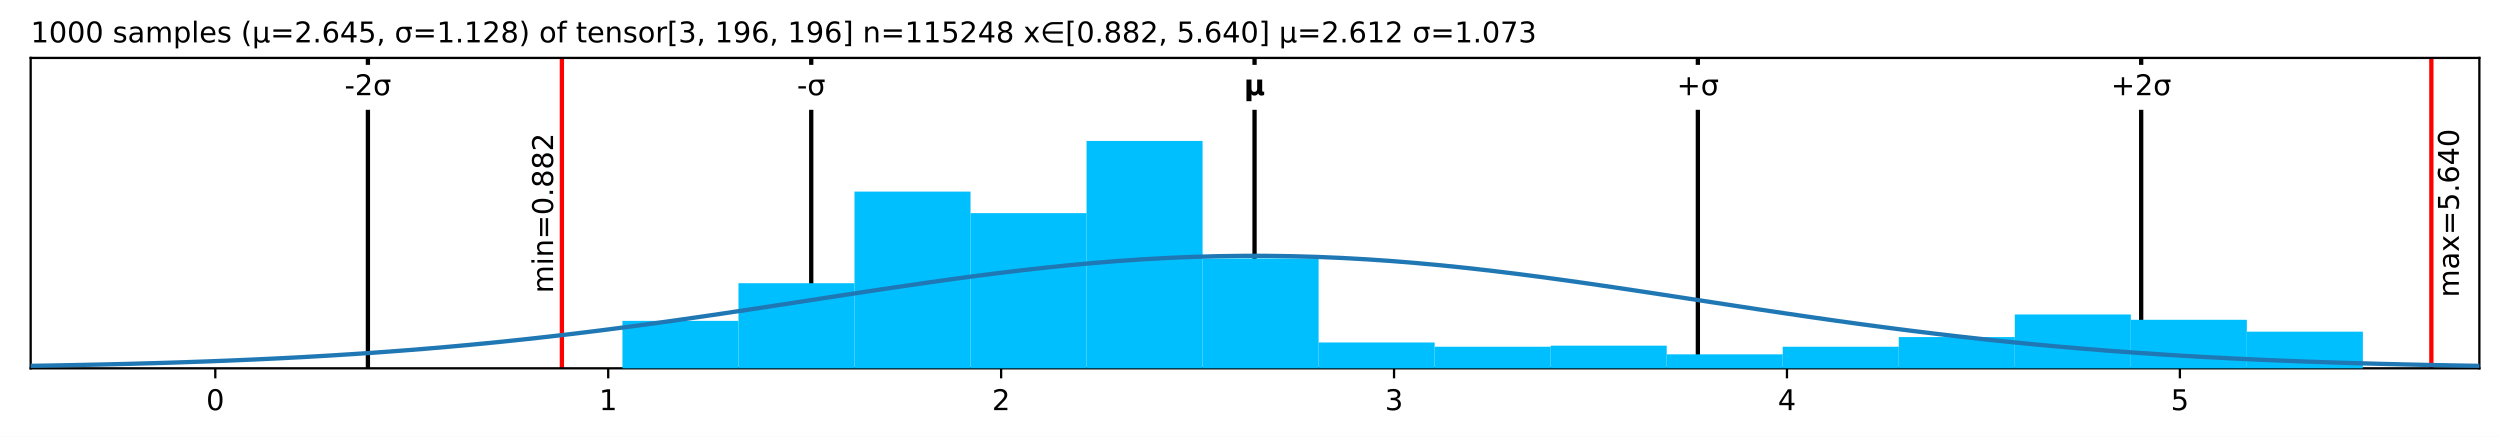
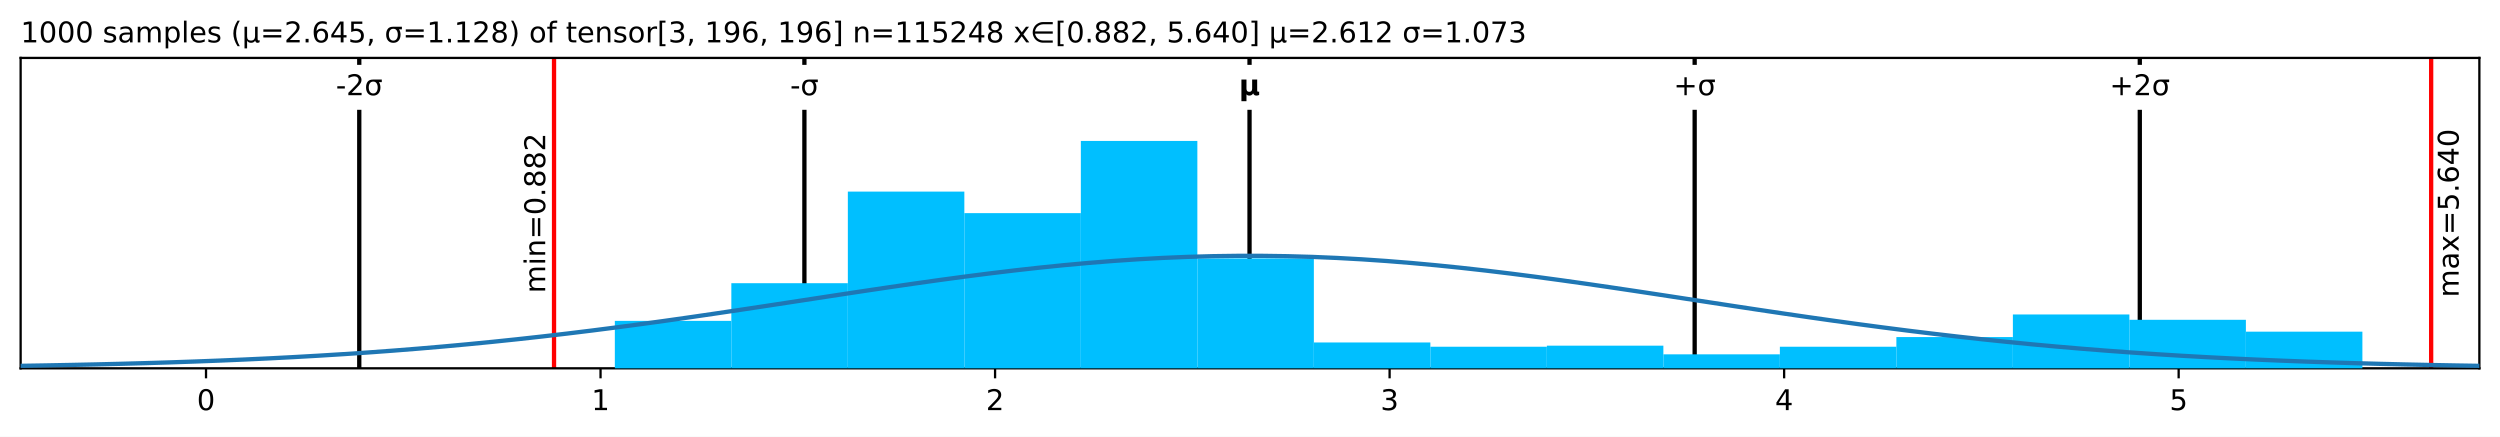
<svg xmlns="http://www.w3.org/2000/svg" xmlns:xlink="http://www.w3.org/1999/xlink" width="872.4pt" height="152.406pt" viewBox="0 0 872.4 152.406" version="1.1">
  <defs>
    <style type="text/css">*{stroke-linejoin: round; stroke-linecap: butt}</style>
  </defs>
  <g id="figure_1">
    <g id="patch_1">
      <path d="M 0 152.406  L 872.4 152.406  L 872.4 0  L 0 0  z " style="fill: #ffffff" />
    </g>
    <g id="axes_1">
      <g id="patch_2">
-         <path d="M 10.7 128.528  L 865.2 128.528  L 865.2 20.214  L 10.7 20.214  z " style="fill: #ffffff" />
+         <path d="M 7.2 128.528  L 865.2 128.528  L 865.2 20.214  L 7.2 20.214  z " style="fill: #ffffff" />
      </g>
      <g id="matplotlib.axis_1">
        <g id="xtick_1">
          <g id="line2d_1">
            <defs>
              <path id="m8f1de1206a" d="M 0 0  L 0 3.5  " style="stroke: #000000; stroke-width: 0.8" />
            </defs>
            <g>
-               <use xlink:href="#m8f1de1206a" x="75.128" y="128.528" style="stroke: #000000; stroke-width: 0.8" />
+               <use xlink:href="#m8f1de1206a" x="71.892" y="128.528" style="stroke: #000000; stroke-width: 0.8" />
            </g>
          </g>
          <g id="text_1">
-             <g transform="translate(71.94658 143.1266) scale(0.1 -0.1)">
+             <g transform="translate(68.71048 143.1266) scale(0.1 -0.1)">
              <defs>
                <path id="DejaVuSans-30" d="M 2034 4250  Q 1547 4250 1301 3770  Q 1056 3291 1056 2328  Q 1056 1369 1301 889  Q 1547 409 2034 409  Q 2525 409 2770 889  Q 3016 1369 3016 2328  Q 3016 3291 2770 3770  Q 2525 4250 2034 4250  z M 2034 4750  Q 2819 4750 3233 4129  Q 3647 3509 3647 2328  Q 3647 1150 3233 529  Q 2819 -91 2034 -91  Q 1250 -91 836 529  Q 422 1150 422 2328  Q 422 3509 836 4129  Q 1250 4750 2034 4750  z " transform="scale(0.015625)" />
              </defs>
              <use xlink:href="#DejaVuSans-30" />
            </g>
          </g>
        </g>
        <g id="xtick_2">
          <g id="line2d_2">
            <g>
-               <use xlink:href="#m8f1de1206a" x="212.241" y="128.528" style="stroke: #000000; stroke-width: 0.8" />
+               <use xlink:href="#m8f1de1206a" x="209.566" y="128.528" style="stroke: #000000; stroke-width: 0.8" />
            </g>
          </g>
          <g id="text_2">
-             <g transform="translate(209.0595 143.1266) scale(0.1 -0.1)">
+             <g transform="translate(206.385 143.1266) scale(0.1 -0.1)">
              <defs>
                <path id="DejaVuSans-31" d="M 794 531  L 1825 531  L 1825 4091  L 703 3866  L 703 4441  L 1819 4666  L 2450 4666  L 2450 531  L 3481 531  L 3481 0  L 794 0  L 794 531  z " transform="scale(0.015625)" />
              </defs>
              <use xlink:href="#DejaVuSans-31" />
            </g>
          </g>
        </g>
        <g id="xtick_3">
          <g id="line2d_3">
            <g>
-               <use xlink:href="#m8f1de1206a" x="349.354" y="128.528" style="stroke: #000000; stroke-width: 0.8" />
+               <use xlink:href="#m8f1de1206a" x="347.241" y="128.528" style="stroke: #000000; stroke-width: 0.8" />
            </g>
          </g>
          <g id="text_3">
-             <g transform="translate(346.1724 143.1266) scale(0.1 -0.1)">
+             <g transform="translate(344.0595 143.1266) scale(0.1 -0.1)">
              <defs>
                <path id="DejaVuSans-32" d="M 1228 531  L 3431 531  L 3431 0  L 469 0  L 469 531  Q 828 903 1448 1529  Q 2069 2156 2228 2338  Q 2531 2678 2651 2914  Q 2772 3150 2772 3378  Q 2772 3750 2511 3984  Q 2250 4219 1831 4219  Q 1534 4219 1204 4116  Q 875 4013 500 3803  L 500 4441  Q 881 4594 1212 4672  Q 1544 4750 1819 4750  Q 2544 4750 2975 4387  Q 3406 4025 3406 3419  Q 3406 3131 3298 2873  Q 3191 2616 2906 2266  Q 2828 2175 2409 1742  Q 1991 1309 1228 531  z " transform="scale(0.015625)" />
              </defs>
              <use xlink:href="#DejaVuSans-32" />
            </g>
          </g>
        </g>
        <g id="xtick_4">
          <g id="line2d_4">
            <g>
-               <use xlink:href="#m8f1de1206a" x="486.467" y="128.528" style="stroke: #000000; stroke-width: 0.8" />
+               <use xlink:href="#m8f1de1206a" x="484.915" y="128.528" style="stroke: #000000; stroke-width: 0.8" />
            </g>
          </g>
          <g id="text_4">
-             <g transform="translate(483.2853 143.1266) scale(0.1 -0.1)">
+             <g transform="translate(481.734 143.1266) scale(0.1 -0.1)">
              <defs>
                <path id="DejaVuSans-33" d="M 2597 2516  Q 3050 2419 3304 2112  Q 3559 1806 3559 1356  Q 3559 666 3084 287  Q 2609 -91 1734 -91  Q 1441 -91 1130 -33  Q 819 25 488 141  L 488 750  Q 750 597 1062 519  Q 1375 441 1716 441  Q 2309 441 2620 675  Q 2931 909 2931 1356  Q 2931 1769 2642 2001  Q 2353 2234 1838 2234  L 1294 2234  L 1294 2753  L 1863 2753  Q 2328 2753 2575 2939  Q 2822 3125 2822 3475  Q 2822 3834 2567 4026  Q 2313 4219 1838 4219  Q 1578 4219 1281 4162  Q 984 4106 628 3988  L 628 4550  Q 988 4650 1302 4700  Q 1616 4750 1894 4750  Q 2613 4750 3031 4423  Q 3450 4097 3450 3541  Q 3450 3153 3228 2886  Q 3006 2619 2597 2516  z " transform="scale(0.015625)" />
              </defs>
              <use xlink:href="#DejaVuSans-33" />
            </g>
          </g>
        </g>
        <g id="xtick_5">
          <g id="line2d_5">
            <g>
-               <use xlink:href="#m8f1de1206a" x="623.579" y="128.528" style="stroke: #000000; stroke-width: 0.8" />
+               <use xlink:href="#m8f1de1206a" x="622.59" y="128.528" style="stroke: #000000; stroke-width: 0.8" />
            </g>
          </g>
          <g id="text_5">
-             <g transform="translate(620.3982 143.1266) scale(0.1 -0.1)">
+             <g transform="translate(619.4085 143.1266) scale(0.1 -0.1)">
              <defs>
                <path id="DejaVuSans-34" d="M 2419 4116  L 825 1625  L 2419 1625  L 2419 4116  z M 2253 4666  L 3047 4666  L 3047 1625  L 3713 1625  L 3713 1100  L 3047 1100  L 3047 0  L 2419 0  L 2419 1100  L 313 1100  L 313 1709  L 2253 4666  z " transform="scale(0.015625)" />
              </defs>
              <use xlink:href="#DejaVuSans-34" />
            </g>
          </g>
        </g>
        <g id="xtick_6">
          <g id="line2d_6">
            <g>
-               <use xlink:href="#m8f1de1206a" x="760.692" y="128.528" style="stroke: #000000; stroke-width: 0.8" />
+               <use xlink:href="#m8f1de1206a" x="760.264" y="128.528" style="stroke: #000000; stroke-width: 0.8" />
            </g>
          </g>
          <g id="text_6">
-             <g transform="translate(757.5111 143.1266) scale(0.1 -0.1)">
+             <g transform="translate(757.083 143.1266) scale(0.1 -0.1)">
              <defs>
                <path id="DejaVuSans-35" d="M 691 4666  L 3169 4666  L 3169 4134  L 1269 4134  L 1269 2991  Q 1406 3038 1543 3061  Q 1681 3084 1819 3084  Q 2600 3084 3056 2656  Q 3513 2228 3513 1497  Q 3513 744 3044 326  Q 2575 -91 1722 -91  Q 1428 -91 1123 -41  Q 819 9 494 109  L 494 744  Q 775 591 1075 516  Q 1375 441 1709 441  Q 2250 441 2565 725  Q 2881 1009 2881 1497  Q 2881 1984 2565 2268  Q 2250 2553 1709 2553  Q 1456 2553 1204 2497  Q 953 2441 691 2322  L 691 4666  z " transform="scale(0.015625)" />
              </defs>
              <use xlink:href="#DejaVuSans-35" />
            </g>
          </g>
        </g>
      </g>
      <g id="matplotlib.axis_2" />
      <g id="line2d_7">
-         <path d="M 128.385 128.528  L 128.385 20.214  " clip-path="url(#pc12b36b30b)" style="fill: none; stroke: #000000; stroke-width: 1.5; stroke-linecap: square" />
+         <path d="M 125.367 128.528  L 125.367 20.214  " clip-path="url(#p32d57c6da8)" style="fill: none; stroke: #000000; stroke-width: 1.5; stroke-linecap: square" />
      </g>
      <g id="line2d_8">
-         <path d="M 283.085 128.528  L 283.085 20.214  " clip-path="url(#pc12b36b30b)" style="fill: none; stroke: #000000; stroke-width: 1.5; stroke-linecap: square" />
+         <path d="M 280.701 128.528  L 280.701 20.214  " clip-path="url(#p32d57c6da8)" style="fill: none; stroke: #000000; stroke-width: 1.5; stroke-linecap: square" />
      </g>
      <g id="line2d_9">
-         <path d="M 437.785 128.528  L 437.785 20.214  " clip-path="url(#pc12b36b30b)" style="fill: none; stroke: #000000; stroke-width: 1.5; stroke-linecap: square" />
+         <path d="M 436.035 128.528  L 436.035 20.214  " clip-path="url(#p32d57c6da8)" style="fill: none; stroke: #000000; stroke-width: 1.5; stroke-linecap: square" />
      </g>
      <g id="line2d_10">
-         <path d="M 592.486 128.528  L 592.486 20.214  " clip-path="url(#pc12b36b30b)" style="fill: none; stroke: #000000; stroke-width: 1.5; stroke-linecap: square" />
+         <path d="M 591.369 128.528  L 591.369 20.214  " clip-path="url(#p32d57c6da8)" style="fill: none; stroke: #000000; stroke-width: 1.5; stroke-linecap: square" />
      </g>
      <g id="line2d_11">
-         <path d="M 747.186 128.528  L 747.186 20.214  " clip-path="url(#pc12b36b30b)" style="fill: none; stroke: #000000; stroke-width: 1.5; stroke-linecap: square" />
+         <path d="M 746.703 128.528  L 746.703 20.214  " clip-path="url(#p32d57c6da8)" style="fill: none; stroke: #000000; stroke-width: 1.5; stroke-linecap: square" />
      </g>
      <g id="line2d_12">
-         <path d="M 196.075 128.528  L 196.075 20.214  " clip-path="url(#pc12b36b30b)" style="fill: none; stroke: #ff0000; stroke-width: 1.5; stroke-linecap: square" />
+         <path d="M 193.334 128.528  L 193.334 20.214  " clip-path="url(#p32d57c6da8)" style="fill: none; stroke: #ff0000; stroke-width: 1.5; stroke-linecap: square" />
      </g>
      <g id="line2d_13">
-         <path d="M 848.445 128.528  L 848.445 20.214  " clip-path="url(#pc12b36b30b)" style="fill: none; stroke: #ff0000; stroke-width: 1.5; stroke-linecap: square" />
+         <path d="M 848.376 128.528  L 848.376 20.214  " clip-path="url(#p32d57c6da8)" style="fill: none; stroke: #ff0000; stroke-width: 1.5; stroke-linecap: square" />
      </g>
      <g id="patch_3">
-         <path d="M 10.7 128.528  L 10.7 20.214  " style="fill: none; stroke: #000000; stroke-width: 0.8; stroke-linejoin: miter; stroke-linecap: square" />
+         <path d="M 7.2 128.528  L 7.2 20.214  " style="fill: none; stroke: #000000; stroke-width: 0.8; stroke-linejoin: miter; stroke-linecap: square" />
      </g>
      <g id="patch_4">
        <path d="M 865.2 128.528  L 865.2 20.214  " style="fill: none; stroke: #000000; stroke-width: 0.8; stroke-linejoin: miter; stroke-linecap: square" />
      </g>
      <g id="patch_5">
-         <path d="M 10.7 128.528  L 865.2 128.528  " style="fill: none; stroke: #000000; stroke-width: 0.8; stroke-linejoin: miter; stroke-linecap: square" />
+         <path d="M 7.2 128.528  L 865.2 128.528  " style="fill: none; stroke: #000000; stroke-width: 0.8; stroke-linejoin: miter; stroke-linecap: square" />
      </g>
      <g id="patch_6">
-         <path d="M 10.7 20.214  L 865.2 20.214  " style="fill: none; stroke: #000000; stroke-width: 0.8; stroke-linejoin: miter; stroke-linecap: square" />
+         <path d="M 7.2 20.214  L 865.2 20.214  " style="fill: none; stroke: #000000; stroke-width: 0.8; stroke-linejoin: miter; stroke-linecap: square" />
      </g>
      <g id="text_7">
        <g id="patch_7">
-           <path d="M 195.075 102.303  L 195.075 46.439  Q 195.075 46.439 195.075 46.439  L 185.396 46.439  Q 185.396 46.439 185.396 46.439  L 185.396 102.303  Q 185.396 102.303 185.396 102.303  L 195.075 102.303  Q 195.075 102.303 195.075 102.303  z " style="fill: #ffffff" />
-         </g>
-         <g transform="translate(192.9949 102.3032) rotate(-90) scale(0.1 -0.1)">
+           <path d="M 192.334 102.303  L 192.334 46.439  Q 192.334 46.439 192.334 46.439  L 182.656 46.439  Q 182.656 46.439 182.656 46.439  L 182.656 102.303  Q 182.656 102.303 182.656 102.303  L 192.334 102.303  Q 192.334 102.303 192.334 102.303  z " style="fill: #ffffff" />
+         </g>
+         <g transform="translate(190.2542 102.3032) rotate(-90) scale(0.1 -0.1)">
          <defs>
            <path id="DejaVuSans-6d" d="M 3328 2828  Q 3544 3216 3844 3400  Q 4144 3584 4550 3584  Q 5097 3584 5394 3201  Q 5691 2819 5691 2113  L 5691 0  L 5113 0  L 5113 2094  Q 5113 2597 4934 2840  Q 4756 3084 4391 3084  Q 3944 3084 3684 2787  Q 3425 2491 3425 1978  L 3425 0  L 2847 0  L 2847 2094  Q 2847 2600 2669 2842  Q 2491 3084 2119 3084  Q 1678 3084 1418 2786  Q 1159 2488 1159 1978  L 1159 0  L 581 0  L 581 3500  L 1159 3500  L 1159 2956  Q 1356 3278 1631 3431  Q 1906 3584 2284 3584  Q 2666 3584 2933 3390  Q 3200 3197 3328 2828  z " transform="scale(0.015625)" />
            <path id="DejaVuSans-69" d="M 603 3500  L 1178 3500  L 1178 0  L 603 0  L 603 3500  z M 603 4863  L 1178 4863  L 1178 4134  L 603 4134  L 603 4863  z " transform="scale(0.015625)" />
            <path id="DejaVuSans-6e" d="M 3513 2113  L 3513 0  L 2938 0  L 2938 2094  Q 2938 2591 2744 2837  Q 2550 3084 2163 3084  Q 1697 3084 1428 2787  Q 1159 2491 1159 1978  L 1159 0  L 581 0  L 581 3500  L 1159 3500  L 1159 2956  Q 1366 3272 1645 3428  Q 1925 3584 2291 3584  Q 2894 3584 3203 3211  Q 3513 2838 3513 2113  z " transform="scale(0.015625)" />
            <path id="DejaVuSans-3d" d="M 678 2906  L 4684 2906  L 4684 2381  L 678 2381  L 678 2906  z M 678 1631  L 4684 1631  L 4684 1100  L 678 1100  L 678 1631  z " transform="scale(0.015625)" />
            <path id="DejaVuSans-2e" d="M 684 794  L 1344 794  L 1344 0  L 684 0  L 684 794  z " transform="scale(0.015625)" />
            <path id="DejaVuSans-38" d="M 2034 2216  Q 1584 2216 1326 1975  Q 1069 1734 1069 1313  Q 1069 891 1326 650  Q 1584 409 2034 409  Q 2484 409 2743 651  Q 3003 894 3003 1313  Q 3003 1734 2745 1975  Q 2488 2216 2034 2216  z M 1403 2484  Q 997 2584 770 2862  Q 544 3141 544 3541  Q 544 4100 942 4425  Q 1341 4750 2034 4750  Q 2731 4750 3128 4425  Q 3525 4100 3525 3541  Q 3525 3141 3298 2862  Q 3072 2584 2669 2484  Q 3125 2378 3379 2068  Q 3634 1759 3634 1313  Q 3634 634 3220 271  Q 2806 -91 2034 -91  Q 1263 -91 848 271  Q 434 634 434 1313  Q 434 1759 690 2068  Q 947 2378 1403 2484  z M 1172 3481  Q 1172 3119 1398 2916  Q 1625 2713 2034 2713  Q 2441 2713 2670 2916  Q 2900 3119 2900 3481  Q 2900 3844 2670 4047  Q 2441 4250 2034 4250  Q 1625 4250 1398 4047  Q 1172 3844 1172 3481  z " transform="scale(0.015625)" />
          </defs>
          <use xlink:href="#DejaVuSans-6d" />
          <use xlink:href="#DejaVuSans-69" x="97.412" />
          <use xlink:href="#DejaVuSans-6e" x="125.195" />
          <use xlink:href="#DejaVuSans-3d" x="188.574" />
          <use xlink:href="#DejaVuSans-30" x="272.363" />
          <use xlink:href="#DejaVuSans-2e" x="335.986" />
          <use xlink:href="#DejaVuSans-38" x="367.773" />
          <use xlink:href="#DejaVuSans-38" x="431.396" />
          <use xlink:href="#DejaVuSans-32" x="495.02" />
        </g>
      </g>
      <g id="text_8">
        <g id="patch_8">
-           <path d="M 860.123 103.769  L 860.123 44.973  Q 860.123 44.973 860.123 44.973  L 850.445 44.973  Q 850.445 44.973 850.445 44.973  L 850.445 103.769  Q 850.445 103.769 850.445 103.769  L 860.123 103.769  Q 860.123 103.769 860.123 103.769  z " style="fill: #ffffff" />
-         </g>
-         <g transform="translate(858.0431 103.7688) rotate(-90) scale(0.1 -0.1)">
+           <path d="M 860.054 103.769  L 860.054 44.973  Q 860.054 44.973 860.054 44.973  L 850.376 44.973  Q 850.376 44.973 850.376 44.973  L 850.376 103.769  Q 850.376 103.769 850.376 103.769  L 860.054 103.769  Q 860.054 103.769 860.054 103.769  z " style="fill: #ffffff" />
+         </g>
+         <g transform="translate(857.9744 103.7688) rotate(-90) scale(0.1 -0.1)">
          <defs>
            <path id="DejaVuSans-61" d="M 2194 1759  Q 1497 1759 1228 1600  Q 959 1441 959 1056  Q 959 750 1161 570  Q 1363 391 1709 391  Q 2188 391 2477 730  Q 2766 1069 2766 1631  L 2766 1759  L 2194 1759  z M 3341 1997  L 3341 0  L 2766 0  L 2766 531  Q 2569 213 2275 61  Q 1981 -91 1556 -91  Q 1019 -91 701 211  Q 384 513 384 1019  Q 384 1609 779 1909  Q 1175 2209 1959 2209  L 2766 2209  L 2766 2266  Q 2766 2663 2505 2880  Q 2244 3097 1772 3097  Q 1472 3097 1187 3025  Q 903 2953 641 2809  L 641 3341  Q 956 3463 1253 3523  Q 1550 3584 1831 3584  Q 2591 3584 2966 3190  Q 3341 2797 3341 1997  z " transform="scale(0.015625)" />
            <path id="DejaVuSans-78" d="M 3513 3500  L 2247 1797  L 3578 0  L 2900 0  L 1881 1375  L 863 0  L 184 0  L 1544 1831  L 300 3500  L 978 3500  L 1906 2253  L 2834 3500  L 3513 3500  z " transform="scale(0.015625)" />
            <path id="DejaVuSans-36" d="M 2113 2584  Q 1688 2584 1439 2293  Q 1191 2003 1191 1497  Q 1191 994 1439 701  Q 1688 409 2113 409  Q 2538 409 2786 701  Q 3034 994 3034 1497  Q 3034 2003 2786 2293  Q 2538 2584 2113 2584  z M 3366 4563  L 3366 3988  Q 3128 4100 2886 4159  Q 2644 4219 2406 4219  Q 1781 4219 1451 3797  Q 1122 3375 1075 2522  Q 1259 2794 1537 2939  Q 1816 3084 2150 3084  Q 2853 3084 3261 2657  Q 3669 2231 3669 1497  Q 3669 778 3244 343  Q 2819 -91 2113 -91  Q 1303 -91 875 529  Q 447 1150 447 2328  Q 447 3434 972 4092  Q 1497 4750 2381 4750  Q 2619 4750 2861 4703  Q 3103 4656 3366 4563  z " transform="scale(0.015625)" />
          </defs>
          <use xlink:href="#DejaVuSans-6d" />
          <use xlink:href="#DejaVuSans-61" x="97.412" />
          <use xlink:href="#DejaVuSans-78" x="158.691" />
          <use xlink:href="#DejaVuSans-3d" x="217.871" />
          <use xlink:href="#DejaVuSans-35" x="301.66" />
          <use xlink:href="#DejaVuSans-2e" x="365.283" />
          <use xlink:href="#DejaVuSans-36" x="397.07" />
          <use xlink:href="#DejaVuSans-34" x="460.693" />
          <use xlink:href="#DejaVuSans-30" x="524.316" />
        </g>
      </g>
      <g id="text_9">
-         <g transform="translate(10.7 14.79844) scale(0.1 -0.1)">
+         <g transform="translate(7.2 14.79844) scale(0.1 -0.1)">
          <defs>
            <path id="DejaVuSans-20" transform="scale(0.015625)" />
            <path id="DejaVuSans-73" d="M 2834 3397  L 2834 2853  Q 2591 2978 2328 3040  Q 2066 3103 1784 3103  Q 1356 3103 1142 2972  Q 928 2841 928 2578  Q 928 2378 1081 2264  Q 1234 2150 1697 2047  L 1894 2003  Q 2506 1872 2764 1633  Q 3022 1394 3022 966  Q 3022 478 2636 193  Q 2250 -91 1575 -91  Q 1294 -91 989 -36  Q 684 19 347 128  L 347 722  Q 666 556 975 473  Q 1284 391 1588 391  Q 1994 391 2212 530  Q 2431 669 2431 922  Q 2431 1156 2273 1281  Q 2116 1406 1581 1522  L 1381 1569  Q 847 1681 609 1914  Q 372 2147 372 2553  Q 372 3047 722 3315  Q 1072 3584 1716 3584  Q 2034 3584 2315 3537  Q 2597 3491 2834 3397  z " transform="scale(0.015625)" />
            <path id="DejaVuSans-70" d="M 1159 525  L 1159 -1331  L 581 -1331  L 581 3500  L 1159 3500  L 1159 2969  Q 1341 3281 1617 3432  Q 1894 3584 2278 3584  Q 2916 3584 3314 3078  Q 3713 2572 3713 1747  Q 3713 922 3314 415  Q 2916 -91 2278 -91  Q 1894 -91 1617 61  Q 1341 213 1159 525  z M 3116 1747  Q 3116 2381 2855 2742  Q 2594 3103 2138 3103  Q 1681 3103 1420 2742  Q 1159 2381 1159 1747  Q 1159 1113 1420 752  Q 1681 391 2138 391  Q 2594 391 2855 752  Q 3116 1113 3116 1747  z " transform="scale(0.015625)" />
            <path id="DejaVuSans-6c" d="M 603 4863  L 1178 4863  L 1178 0  L 603 0  L 603 4863  z " transform="scale(0.015625)" />
            <path id="DejaVuSans-65" d="M 3597 1894  L 3597 1613  L 953 1613  Q 991 1019 1311 708  Q 1631 397 2203 397  Q 2534 397 2845 478  Q 3156 559 3463 722  L 3463 178  Q 3153 47 2828 -22  Q 2503 -91 2169 -91  Q 1331 -91 842 396  Q 353 884 353 1716  Q 353 2575 817 3079  Q 1281 3584 2069 3584  Q 2775 3584 3186 3129  Q 3597 2675 3597 1894  z M 3022 2063  Q 3016 2534 2758 2815  Q 2500 3097 2075 3097  Q 1594 3097 1305 2825  Q 1016 2553 972 2059  L 3022 2063  z " transform="scale(0.015625)" />
            <path id="DejaVuSans-28" d="M 1984 4856  Q 1566 4138 1362 3434  Q 1159 2731 1159 2009  Q 1159 1288 1364 580  Q 1569 -128 1984 -844  L 1484 -844  Q 1016 -109 783 600  Q 550 1309 550 2009  Q 550 2706 781 3412  Q 1013 4119 1484 4856  L 1984 4856  z " transform="scale(0.015625)" />
            <path id="DejaVuSans-3bc" d="M 544 -1331  L 544 3500  L 1119 3500  L 1119 1325  Q 1119 872 1334 640  Q 1550 409 1972 409  Q 2434 409 2667 671  Q 2900 934 2900 1459  L 2900 3500  L 3475 3500  L 3475 806  Q 3475 619 3529 530  Q 3584 441 3700 441  Q 3728 441 3778 458  Q 3828 475 3916 513  L 3916 50  Q 3788 -22 3673 -56  Q 3559 -91 3450 -91  Q 3234 -91 3106 31  Q 2978 153 2931 403  Q 2775 156 2548 32  Q 2322 -91 2016 -91  Q 1697 -91 1473 31  Q 1250 153 1119 397  L 1119 -1331  L 544 -1331  z " transform="scale(0.015625)" />
            <path id="DejaVuSans-2c" d="M 750 794  L 1409 794  L 1409 256  L 897 -744  L 494 -744  L 750 256  L 750 794  z " transform="scale(0.015625)" />
            <path id="DejaVuSans-3c3" d="M 1959 3044  Q 1484 3044 1228 2700  Q 959 2341 959 1747  Q 959 1119 1226 758  Q 1494 397 1959 397  Q 2419 397 2687 759  Q 2956 1122 2956 1747  Q 2956 2319 2688 2700  Q 2441 3044 1959 3044  z M 1959 3500  L 3869 3500  L 3869 2925  L 3225 2925  Q 3566 2438 3566 1747  Q 3566 888 3138 400  Q 2709 -91 1959 -91  Q 1206 -91 781 400  Q 353 888 353 1747  Q 353 2613 781 3097  Q 1134 3500 1959 3500  z " transform="scale(0.015625)" />
            <path id="DejaVuSans-29" d="M 513 4856  L 1013 4856  Q 1481 4119 1714 3412  Q 1947 2706 1947 2009  Q 1947 1309 1714 600  Q 1481 -109 1013 -844  L 513 -844  Q 928 -128 1133 580  Q 1338 1288 1338 2009  Q 1338 2731 1133 3434  Q 928 4138 513 4856  z " transform="scale(0.015625)" />
            <path id="DejaVuSans-6f" d="M 1959 3097  Q 1497 3097 1228 2736  Q 959 2375 959 1747  Q 959 1119 1226 758  Q 1494 397 1959 397  Q 2419 397 2687 759  Q 2956 1122 2956 1747  Q 2956 2369 2687 2733  Q 2419 3097 1959 3097  z M 1959 3584  Q 2709 3584 3137 3096  Q 3566 2609 3566 1747  Q 3566 888 3137 398  Q 2709 -91 1959 -91  Q 1206 -91 779 398  Q 353 888 353 1747  Q 353 2609 779 3096  Q 1206 3584 1959 3584  z " transform="scale(0.015625)" />
            <path id="DejaVuSans-66" d="M 2375 4863  L 2375 4384  L 1825 4384  Q 1516 4384 1395 4259  Q 1275 4134 1275 3809  L 1275 3500  L 2222 3500  L 2222 3053  L 1275 3053  L 1275 0  L 697 0  L 697 3053  L 147 3053  L 147 3500  L 697 3500  L 697 3744  Q 697 4328 969 4595  Q 1241 4863 1831 4863  L 2375 4863  z " transform="scale(0.015625)" />
            <path id="DejaVuSans-74" d="M 1172 4494  L 1172 3500  L 2356 3500  L 2356 3053  L 1172 3053  L 1172 1153  Q 1172 725 1289 603  Q 1406 481 1766 481  L 2356 481  L 2356 0  L 1766 0  Q 1100 0 847 248  Q 594 497 594 1153  L 594 3053  L 172 3053  L 172 3500  L 594 3500  L 594 4494  L 1172 4494  z " transform="scale(0.015625)" />
            <path id="DejaVuSans-72" d="M 2631 2963  Q 2534 3019 2420 3045  Q 2306 3072 2169 3072  Q 1681 3072 1420 2755  Q 1159 2438 1159 1844  L 1159 0  L 581 0  L 581 3500  L 1159 3500  L 1159 2956  Q 1341 3275 1631 3429  Q 1922 3584 2338 3584  Q 2397 3584 2469 3576  Q 2541 3569 2628 3553  L 2631 2963  z " transform="scale(0.015625)" />
            <path id="DejaVuSans-5b" d="M 550 4863  L 1875 4863  L 1875 4416  L 1125 4416  L 1125 -397  L 1875 -397  L 1875 -844  L 550 -844  L 550 4863  z " transform="scale(0.015625)" />
            <path id="DejaVuSans-39" d="M 703 97  L 703 672  Q 941 559 1184 500  Q 1428 441 1663 441  Q 2288 441 2617 861  Q 2947 1281 2994 2138  Q 2813 1869 2534 1725  Q 2256 1581 1919 1581  Q 1219 1581 811 2004  Q 403 2428 403 3163  Q 403 3881 828 4315  Q 1253 4750 1959 4750  Q 2769 4750 3195 4129  Q 3622 3509 3622 2328  Q 3622 1225 3098 567  Q 2575 -91 1691 -91  Q 1453 -91 1209 -44  Q 966 3 703 97  z M 1959 2075  Q 2384 2075 2632 2365  Q 2881 2656 2881 3163  Q 2881 3666 2632 3958  Q 2384 4250 1959 4250  Q 1534 4250 1286 3958  Q 1038 3666 1038 3163  Q 1038 2656 1286 2365  Q 1534 2075 1959 2075  z " transform="scale(0.015625)" />
            <path id="DejaVuSans-5d" d="M 1947 4863  L 1947 -844  L 622 -844  L 622 -397  L 1369 -397  L 1369 4416  L 622 4416  L 622 4863  L 1947 4863  z " transform="scale(0.015625)" />
            <path id="DejaVuSans-2208" d="M 1072 1959  Q 1094 1728 1291 1353  Q 1522 919 1959 675  Q 2388 438 2850 434  L 5028 434  L 5028 -63  L 2850 -63  Q 2250 -63 1695 246  Q 1141 556 844 1106  Q 547 1656 547 2241  Q 547 2819 844 3369  Q 1141 3919 1695 4231  Q 2250 4544 2850 4544  L 5028 4544  L 5028 4047  L 2850 4047  Q 2388 4044 1959 3803  Q 1525 3556 1291 3125  Q 1091 2750 1063 2459  L 5028 2459  L 5028 1959  L 1072 1959  z " transform="scale(0.015625)" />
            <path id="DejaVuSans-37" d="M 525 4666  L 3525 4666  L 3525 4397  L 1831 0  L 1172 0  L 2766 4134  L 525 4134  L 525 4666  z " transform="scale(0.015625)" />
          </defs>
          <use xlink:href="#DejaVuSans-31" />
          <use xlink:href="#DejaVuSans-30" x="63.623" />
          <use xlink:href="#DejaVuSans-30" x="127.246" />
          <use xlink:href="#DejaVuSans-30" x="190.869" />
          <use xlink:href="#DejaVuSans-20" x="254.492" />
          <use xlink:href="#DejaVuSans-73" x="286.279" />
          <use xlink:href="#DejaVuSans-61" x="338.379" />
          <use xlink:href="#DejaVuSans-6d" x="399.658" />
          <use xlink:href="#DejaVuSans-70" x="497.07" />
          <use xlink:href="#DejaVuSans-6c" x="560.547" />
          <use xlink:href="#DejaVuSans-65" x="588.33" />
          <use xlink:href="#DejaVuSans-73" x="649.854" />
          <use xlink:href="#DejaVuSans-20" x="701.953" />
          <use xlink:href="#DejaVuSans-28" x="733.74" />
          <use xlink:href="#DejaVuSans-3bc" x="772.754" />
          <use xlink:href="#DejaVuSans-3d" x="836.377" />
          <use xlink:href="#DejaVuSans-32" x="920.166" />
          <use xlink:href="#DejaVuSans-2e" x="983.789" />
          <use xlink:href="#DejaVuSans-36" x="1015.576" />
          <use xlink:href="#DejaVuSans-34" x="1079.199" />
          <use xlink:href="#DejaVuSans-35" x="1142.822" />
          <use xlink:href="#DejaVuSans-2c" x="1206.445" />
          <use xlink:href="#DejaVuSans-20" x="1238.232" />
          <use xlink:href="#DejaVuSans-3c3" x="1270.02" />
          <use xlink:href="#DejaVuSans-3d" x="1333.398" />
          <use xlink:href="#DejaVuSans-31" x="1417.188" />
          <use xlink:href="#DejaVuSans-2e" x="1480.811" />
          <use xlink:href="#DejaVuSans-31" x="1512.598" />
          <use xlink:href="#DejaVuSans-32" x="1576.221" />
          <use xlink:href="#DejaVuSans-38" x="1639.844" />
          <use xlink:href="#DejaVuSans-29" x="1703.467" />
          <use xlink:href="#DejaVuSans-20" x="1742.48" />
          <use xlink:href="#DejaVuSans-6f" x="1774.268" />
          <use xlink:href="#DejaVuSans-66" x="1835.449" />
          <use xlink:href="#DejaVuSans-20" x="1870.654" />
          <use xlink:href="#DejaVuSans-74" x="1902.441" />
          <use xlink:href="#DejaVuSans-65" x="1941.65" />
          <use xlink:href="#DejaVuSans-6e" x="2003.174" />
          <use xlink:href="#DejaVuSans-73" x="2066.553" />
          <use xlink:href="#DejaVuSans-6f" x="2118.652" />
          <use xlink:href="#DejaVuSans-72" x="2179.834" />
          <use xlink:href="#DejaVuSans-5b" x="2220.947" />
          <use xlink:href="#DejaVuSans-33" x="2259.961" />
          <use xlink:href="#DejaVuSans-2c" x="2323.584" />
          <use xlink:href="#DejaVuSans-20" x="2355.371" />
          <use xlink:href="#DejaVuSans-31" x="2387.158" />
          <use xlink:href="#DejaVuSans-39" x="2450.781" />
          <use xlink:href="#DejaVuSans-36" x="2514.404" />
          <use xlink:href="#DejaVuSans-2c" x="2578.027" />
          <use xlink:href="#DejaVuSans-20" x="2609.814" />
          <use xlink:href="#DejaVuSans-31" x="2641.602" />
          <use xlink:href="#DejaVuSans-39" x="2705.225" />
          <use xlink:href="#DejaVuSans-36" x="2768.848" />
          <use xlink:href="#DejaVuSans-5d" x="2832.471" />
          <use xlink:href="#DejaVuSans-20" x="2871.484" />
          <use xlink:href="#DejaVuSans-6e" x="2903.271" />
          <use xlink:href="#DejaVuSans-3d" x="2966.65" />
          <use xlink:href="#DejaVuSans-31" x="3050.439" />
          <use xlink:href="#DejaVuSans-31" x="3114.062" />
          <use xlink:href="#DejaVuSans-35" x="3177.686" />
          <use xlink:href="#DejaVuSans-32" x="3241.309" />
          <use xlink:href="#DejaVuSans-34" x="3304.932" />
          <use xlink:href="#DejaVuSans-38" x="3368.555" />
          <use xlink:href="#DejaVuSans-20" x="3432.178" />
          <use xlink:href="#DejaVuSans-78" x="3463.965" />
          <use xlink:href="#DejaVuSans-2208" x="3523.145" />
          <use xlink:href="#DejaVuSans-5b" x="3610.254" />
          <use xlink:href="#DejaVuSans-30" x="3649.268" />
          <use xlink:href="#DejaVuSans-2e" x="3712.891" />
          <use xlink:href="#DejaVuSans-38" x="3744.678" />
          <use xlink:href="#DejaVuSans-38" x="3808.301" />
          <use xlink:href="#DejaVuSans-32" x="3871.924" />
          <use xlink:href="#DejaVuSans-2c" x="3935.547" />
          <use xlink:href="#DejaVuSans-20" x="3967.334" />
          <use xlink:href="#DejaVuSans-35" x="3999.121" />
          <use xlink:href="#DejaVuSans-2e" x="4062.744" />
          <use xlink:href="#DejaVuSans-36" x="4094.531" />
          <use xlink:href="#DejaVuSans-34" x="4158.154" />
          <use xlink:href="#DejaVuSans-30" x="4221.777" />
          <use xlink:href="#DejaVuSans-5d" x="4285.4" />
          <use xlink:href="#DejaVuSans-20" x="4324.414" />
          <use xlink:href="#DejaVuSans-3bc" x="4356.201" />
          <use xlink:href="#DejaVuSans-3d" x="4419.824" />
          <use xlink:href="#DejaVuSans-32" x="4503.613" />
          <use xlink:href="#DejaVuSans-2e" x="4567.236" />
          <use xlink:href="#DejaVuSans-36" x="4599.023" />
          <use xlink:href="#DejaVuSans-31" x="4662.646" />
          <use xlink:href="#DejaVuSans-32" x="4726.27" />
          <use xlink:href="#DejaVuSans-20" x="4789.893" />
          <use xlink:href="#DejaVuSans-3c3" x="4821.68" />
          <use xlink:href="#DejaVuSans-3d" x="4885.059" />
          <use xlink:href="#DejaVuSans-31" x="4968.848" />
          <use xlink:href="#DejaVuSans-2e" x="5032.471" />
          <use xlink:href="#DejaVuSans-30" x="5064.258" />
          <use xlink:href="#DejaVuSans-37" x="5127.881" />
          <use xlink:href="#DejaVuSans-33" x="5191.504" />
        </g>
      </g>
      <g id="patch_9">
-         <path d="M 217.207 128.528  L 257.696 128.528  L 257.696 111.981  L 217.207 111.981  z " clip-path="url(#pc12b36b30b)" style="fill: #00bfff" />
+         <path d="M 214.553 128.528  L 255.208 128.528  L 255.208 111.981  L 214.553 111.981  z " clip-path="url(#p32d57c6da8)" style="fill: #00bfff" />
      </g>
      <g id="patch_10">
-         <path d="M 257.696 128.528  L 298.185 128.528  L 298.185 98.819  L 257.696 98.819  z " clip-path="url(#pc12b36b30b)" style="fill: #00bfff" />
+         <path d="M 255.208 128.528  L 295.863 128.528  L 295.863 98.819  L 255.208 98.819  z " clip-path="url(#p32d57c6da8)" style="fill: #00bfff" />
      </g>
      <g id="patch_11">
-         <path d="M 298.185 128.528  L 338.675 128.528  L 338.675 66.853  L 298.185 66.853  z " clip-path="url(#pc12b36b30b)" style="fill: #00bfff" />
+         <path d="M 295.863 128.528  L 336.518 128.528  L 336.518 66.853  L 295.863 66.853  z " clip-path="url(#p32d57c6da8)" style="fill: #00bfff" />
      </g>
      <g id="patch_12">
-         <path d="M 338.675 128.528  L 379.164 128.528  L 379.164 74.374  L 338.675 74.374  z " clip-path="url(#pc12b36b30b)" style="fill: #00bfff" />
+         <path d="M 336.518 128.528  L 377.173 128.528  L 377.173 74.374  L 336.518 74.374  z " clip-path="url(#p32d57c6da8)" style="fill: #00bfff" />
      </g>
      <g id="patch_13">
-         <path d="M 379.164 128.528  L 419.653 128.528  L 419.653 49.177  L 379.164 49.177  z " clip-path="url(#pc12b36b30b)" style="fill: #00bfff" />
+         <path d="M 377.173 128.528  L 417.829 128.528  L 417.829 49.177  L 377.173 49.177  z " clip-path="url(#p32d57c6da8)" style="fill: #00bfff" />
      </g>
      <g id="patch_14">
-         <path d="M 419.653 128.528  L 460.143 128.528  L 460.143 90.169  L 419.653 90.169  z " clip-path="url(#pc12b36b30b)" style="fill: #00bfff" />
+         <path d="M 417.829 128.528  L 458.484 128.528  L 458.484 90.169  L 417.829 90.169  z " clip-path="url(#p32d57c6da8)" style="fill: #00bfff" />
      </g>
      <g id="patch_15">
-         <path d="M 460.143 128.528  L 500.632 128.528  L 500.632 119.502  L 460.143 119.502  z " clip-path="url(#pc12b36b30b)" style="fill: #00bfff" />
+         <path d="M 458.484 128.528  L 499.139 128.528  L 499.139 119.502  L 458.484 119.502  z " clip-path="url(#p32d57c6da8)" style="fill: #00bfff" />
      </g>
      <g id="patch_16">
-         <path d="M 500.632 128.528  L 541.122 128.528  L 541.122 121.007  L 500.632 121.007  z " clip-path="url(#pc12b36b30b)" style="fill: #00bfff" />
+         <path d="M 499.139 128.528  L 539.794 128.528  L 539.794 121.007  L 499.139 121.007  z " clip-path="url(#p32d57c6da8)" style="fill: #00bfff" />
      </g>
      <g id="patch_17">
-         <path d="M 541.122 128.528  L 581.611 128.528  L 581.611 120.631  L 541.122 120.631  z " clip-path="url(#pc12b36b30b)" style="fill: #00bfff" />
+         <path d="M 539.794 128.528  L 580.449 128.528  L 580.449 120.631  L 539.794 120.631  z " clip-path="url(#p32d57c6da8)" style="fill: #00bfff" />
      </g>
      <g id="patch_18">
-         <path d="M 581.611 128.528  L 622.1 128.528  L 622.1 123.639  L 581.611 123.639  z " clip-path="url(#pc12b36b30b)" style="fill: #00bfff" />
+         <path d="M 580.449 128.528  L 621.104 128.528  L 621.104 123.639  L 580.449 123.639  z " clip-path="url(#p32d57c6da8)" style="fill: #00bfff" />
      </g>
      <g id="patch_19">
-         <path d="M 622.1 128.528  L 662.59 128.528  L 662.59 121.007  L 622.1 121.007  z " clip-path="url(#pc12b36b30b)" style="fill: #00bfff" />
+         <path d="M 621.104 128.528  L 661.76 128.528  L 661.76 121.007  L 621.104 121.007  z " clip-path="url(#p32d57c6da8)" style="fill: #00bfff" />
      </g>
      <g id="patch_20">
-         <path d="M 662.59 128.528  L 703.079 128.528  L 703.079 117.622  L 662.59 117.622  z " clip-path="url(#pc12b36b30b)" style="fill: #00bfff" />
+         <path d="M 661.76 128.528  L 702.415 128.528  L 702.415 117.622  L 661.76 117.622  z " clip-path="url(#p32d57c6da8)" style="fill: #00bfff" />
      </g>
      <g id="patch_21">
-         <path d="M 703.079 128.528  L 743.568 128.528  L 743.568 109.725  L 703.079 109.725  z " clip-path="url(#pc12b36b30b)" style="fill: #00bfff" />
+         <path d="M 702.415 128.528  L 743.07 128.528  L 743.07 109.725  L 702.415 109.725  z " clip-path="url(#p32d57c6da8)" style="fill: #00bfff" />
      </g>
      <g id="patch_22">
-         <path d="M 743.568 128.528  L 784.058 128.528  L 784.058 111.605  L 743.568 111.605  z " clip-path="url(#pc12b36b30b)" style="fill: #00bfff" />
+         <path d="M 743.07 128.528  L 783.725 128.528  L 783.725 111.605  L 743.07 111.605  z " clip-path="url(#p32d57c6da8)" style="fill: #00bfff" />
      </g>
      <g id="patch_23">
-         <path d="M 784.058 128.528  L 824.547 128.528  L 824.547 115.742  L 784.058 115.742  z " clip-path="url(#pc12b36b30b)" style="fill: #00bfff" />
+         <path d="M 783.725 128.528  L 824.38 128.528  L 824.38 115.742  L 783.725 115.742  z " clip-path="url(#p32d57c6da8)" style="fill: #00bfff" />
      </g>
      <g id="line2d_14">
-         <path d="M 10.7 127.659  L 19.331 127.516  L 27.963 127.353  L 36.594 127.168  L 45.225 126.959  L 53.857 126.723  L 62.488 126.458  L 71.119 126.161  L 79.75 125.831  L 88.382 125.464  L 97.013 125.058  L 105.644 124.61  L 114.276 124.118  L 122.907 123.58  L 131.538 122.994  L 140.17 122.357  L 148.801 121.669  L 157.432 120.927  L 166.064 120.131  L 174.695 119.281  L 183.326 118.377  L 191.957 117.418  L 200.589 116.407  L 209.22 115.345  L 217.851 114.235  L 226.483 113.079  L 235.114 111.881  L 243.745 110.647  L 252.377 109.38  L 261.008 108.088  L 269.639 106.776  L 278.271 105.452  L 286.902 104.124  L 295.533 102.799  L 304.164 101.487  L 312.796 100.196  L 321.427 98.936  L 330.058 97.715  L 338.69 96.544  L 347.321 95.432  L 355.952 94.388  L 364.584 93.42  L 373.215 92.537  L 381.846 91.746  L 390.478 91.055  L 399.109 90.469  L 407.74 89.995  L 416.371 89.635  L 425.003 89.395  L 433.634 89.275  L 442.265 89.277  L 450.897 89.402  L 459.528 89.647  L 468.159 90.011  L 476.791 90.49  L 485.422 91.079  L 494.053 91.774  L 502.685 92.569  L 511.316 93.455  L 519.947 94.426  L 528.578 95.473  L 537.21 96.588  L 545.841 97.761  L 554.472 98.983  L 563.104 100.245  L 571.735 101.537  L 580.366 102.849  L 588.998 104.175  L 597.629 105.503  L 606.26 106.827  L 614.892 108.138  L 623.523 109.429  L 632.154 110.694  L 640.786 111.928  L 649.417 113.124  L 658.048 114.278  L 666.679 115.387  L 675.311 116.447  L 683.942 117.456  L 692.573 118.412  L 701.205 119.315  L 709.836 120.163  L 718.467 120.956  L 727.099 121.696  L 735.73 122.382  L 744.361 123.017  L 752.993 123.602  L 761.624 124.138  L 770.255 124.628  L 778.886 125.074  L 787.518 125.479  L 796.149 125.844  L 804.78 126.173  L 813.412 126.468  L 822.043 126.732  L 830.674 126.967  L 839.306 127.175  L 847.937 127.36  L 856.568 127.522  L 865.2 127.664  " clip-path="url(#pc12b36b30b)" style="fill: none; stroke: #1f77b4; stroke-width: 1.5; stroke-linecap: square" />
+         <path d="M 7.2 127.659  L 15.867 127.516  L 24.533 127.353  L 33.2 127.168  L 41.867 126.959  L 50.533 126.723  L 59.2 126.458  L 67.867 126.161  L 76.533 125.831  L 85.2 125.464  L 93.867 125.058  L 102.533 124.61  L 111.2 124.118  L 119.867 123.58  L 128.533 122.994  L 137.2 122.357  L 145.867 121.669  L 154.533 120.927  L 163.2 120.131  L 171.867 119.281  L 180.533 118.377  L 189.2 117.418  L 197.867 116.407  L 206.533 115.345  L 215.2 114.235  L 223.867 113.079  L 232.533 111.881  L 241.2 110.647  L 249.867 109.38  L 258.533 108.088  L 267.2 106.776  L 275.867 105.452  L 284.533 104.124  L 293.2 102.799  L 301.867 101.487  L 310.533 100.196  L 319.2 98.936  L 327.866 97.715  L 336.533 96.544  L 345.2 95.432  L 353.866 94.388  L 362.533 93.42  L 371.2 92.537  L 379.866 91.746  L 388.533 91.055  L 397.2 90.469  L 405.866 89.995  L 414.533 89.635  L 423.2 89.395  L 431.866 89.275  L 440.533 89.277  L 449.2 89.402  L 457.866 89.647  L 466.533 90.011  L 475.2 90.49  L 483.866 91.079  L 492.533 91.774  L 501.2 92.569  L 509.866 93.455  L 518.533 94.426  L 527.2 95.473  L 535.866 96.588  L 544.533 97.761  L 553.2 98.983  L 561.866 100.245  L 570.533 101.537  L 579.2 102.849  L 587.866 104.175  L 596.533 105.503  L 605.2 106.827  L 613.866 108.138  L 622.533 109.429  L 631.2 110.694  L 639.866 111.928  L 648.533 113.124  L 657.2 114.278  L 665.866 115.387  L 674.533 116.447  L 683.2 117.456  L 691.866 118.412  L 700.533 119.315  L 709.2 120.163  L 717.866 120.956  L 726.533 121.696  L 735.2 122.382  L 743.866 123.017  L 752.533 123.602  L 761.2 124.138  L 769.866 124.628  L 778.533 125.074  L 787.2 125.479  L 795.866 125.844  L 804.533 126.173  L 813.2 126.468  L 821.866 126.732  L 830.533 126.967  L 839.2 127.175  L 847.866 127.36  L 856.533 127.522  L 865.2 127.664  " clip-path="url(#p32d57c6da8)" style="fill: none; stroke: #1f77b4; stroke-width: 1.5; stroke-linecap: square" />
      </g>
      <g id="text_10">
        <g id="patch_24">
-           <path d="M 120.231 38.308  L 136.539 38.308  Q 139.539 38.308 139.539 35.308  L 139.539 25.63  Q 139.539 22.63 136.539 22.63  L 120.231 22.63  Q 117.231 22.63 117.231 25.63  L 117.231 35.308  Q 117.231 38.308 120.231 38.308  z " style="fill: #ffffff" />
-         </g>
-         <g transform="translate(120.2309 33.22828) scale(0.1 -0.1)">
+           <path d="M 117.213 38.308  L 133.521 38.308  Q 136.521 38.308 136.521 35.308  L 136.521 25.63  Q 136.521 22.63 133.521 22.63  L 117.213 22.63  Q 114.213 22.63 114.213 25.63  L 114.213 35.308  Q 114.213 38.308 117.213 38.308  z " style="fill: #ffffff" />
+         </g>
+         <g transform="translate(117.2129 33.22828) scale(0.1 -0.1)">
          <defs>
            <path id="DejaVuSans-2d" d="M 313 2009  L 1997 2009  L 1997 1497  L 313 1497  L 313 2009  z " transform="scale(0.015625)" />
          </defs>
          <use xlink:href="#DejaVuSans-2d" />
          <use xlink:href="#DejaVuSans-32" x="36.084" />
          <use xlink:href="#DejaVuSans-3c3" x="99.707" />
        </g>
      </g>
      <g id="text_11">
        <g id="patch_25">
-           <path d="M 278.112 38.308  L 288.058 38.308  Q 291.058 38.308 291.058 35.308  L 291.058 25.63  Q 291.058 22.63 288.058 22.63  L 278.112 22.63  Q 275.112 22.63 275.112 25.63  L 275.112 35.308  Q 275.112 38.308 278.112 38.308  z " style="fill: #ffffff" />
-         </g>
-         <g transform="translate(278.1125 33.22828) scale(0.1 -0.1)">
+           <path d="M 275.728 38.308  L 285.673 38.308  Q 288.673 38.308 288.673 35.308  L 288.673 25.63  Q 288.673 22.63 285.673 22.63  L 275.728 22.63  Q 272.728 22.63 272.728 25.63  L 272.728 35.308  Q 272.728 38.308 275.728 38.308  z " style="fill: #ffffff" />
+         </g>
+         <g transform="translate(275.7282 33.22828) scale(0.1 -0.1)">
          <use xlink:href="#DejaVuSans-2d" />
          <use xlink:href="#DejaVuSans-3c3" x="36.084" />
        </g>
      </g>
      <g id="text_12">
        <g id="patch_26">
-           <path d="M 434.107 38.308  L 441.464 38.308  Q 444.464 38.308 444.464 35.308  L 444.464 25.63  Q 444.464 22.63 441.464 22.63  L 434.107 22.63  Q 431.107 22.63 431.107 25.63  L 431.107 35.308  Q 431.107 38.308 434.107 38.308  z " style="fill: #ffffff" />
-         </g>
-         <g transform="translate(434.1066 33.21734) scale(0.1 -0.1)">
+           <path d="M 432.356 38.308  L 439.714 38.308  Q 442.714 38.308 442.714 35.308  L 442.714 25.63  Q 442.714 22.63 439.714 22.63  L 432.356 22.63  Q 429.356 22.63 429.356 25.63  L 429.356 35.308  Q 429.356 38.308 432.356 38.308  z " style="fill: #ffffff" />
+         </g>
+         <g transform="translate(432.3559 33.21734) scale(0.1 -0.1)">
          <defs>
            <path id="DejaVuSans-Bold-3bc" d="M 544 -1338  L 544 3500  L 1672 3500  L 1672 1466  Q 1672 1103 1828 926  Q 1984 750 2303 750  Q 2625 750 2781 926  Q 2938 1103 2938 1466  L 2938 3500  L 4063 3500  L 4063 1159  Q 4063 938 4114 850  Q 4166 763 4288 763  Q 4344 763 4395 778  Q 4447 794 4506 831  L 4506 50  Q 4341 -22 4195 -56  Q 4050 -91 3909 -91  Q 3631 -91 3454 26  Q 3278 144 3169 403  Q 3022 156 2811 32  Q 2600 -91 2322 -91  Q 2091 -91 1928 -17  Q 1766 56 1672 206  L 1672 -1338  L 544 -1338  z " transform="scale(0.015625)" />
          </defs>
          <use xlink:href="#DejaVuSans-Bold-3bc" />
        </g>
      </g>
      <g id="text_13">
        <g id="patch_27">
-           <path d="M 585.127 38.308  L 599.844 38.308  Q 602.844 38.308 602.844 35.308  L 602.844 25.63  Q 602.844 22.63 599.844 22.63  L 585.127 22.63  Q 582.127 22.63 582.127 25.63  L 582.127 35.308  Q 582.127 38.308 585.127 38.308  z " style="fill: #ffffff" />
-         </g>
-         <g transform="translate(585.1273 33.22828) scale(0.1 -0.1)">
+           <path d="M 584.01 38.308  L 598.727 38.308  Q 601.727 38.308 601.727 35.308  L 601.727 25.63  Q 601.727 22.63 598.727 22.63  L 584.01 22.63  Q 581.01 22.63 581.01 25.63  L 581.01 35.308  Q 581.01 38.308 584.01 38.308  z " style="fill: #ffffff" />
+         </g>
+         <g transform="translate(584.0102 33.22828) scale(0.1 -0.1)">
          <defs>
            <path id="DejaVuSans-2b" d="M 2944 4013  L 2944 2272  L 4684 2272  L 4684 1741  L 2944 1741  L 2944 0  L 2419 0  L 2419 1741  L 678 1741  L 678 2272  L 2419 2272  L 2419 4013  L 2944 4013  z " transform="scale(0.015625)" />
          </defs>
          <use xlink:href="#DejaVuSans-2b" />
          <use xlink:href="#DejaVuSans-3c3" x="83.789" />
        </g>
      </g>
      <g id="text_14">
        <g id="patch_28">
-           <path d="M 736.646 38.308  L 757.726 38.308  Q 760.726 38.308 760.726 35.308  L 760.726 25.63  Q 760.726 22.63 757.726 22.63  L 736.646 22.63  Q 733.646 22.63 733.646 25.63  L 733.646 35.308  Q 733.646 38.308 736.646 38.308  z " style="fill: #ffffff" />
-         </g>
-         <g transform="translate(736.6464 33.22828) scale(0.1 -0.1)">
+           <path d="M 736.163 38.308  L 757.243 38.308  Q 760.243 38.308 760.243 35.308  L 760.243 25.63  Q 760.243 22.63 757.243 22.63  L 736.163 22.63  Q 733.163 22.63 733.163 25.63  L 733.163 35.308  Q 733.163 38.308 736.163 38.308  z " style="fill: #ffffff" />
+         </g>
+         <g transform="translate(736.163 33.22828) scale(0.1 -0.1)">
          <use xlink:href="#DejaVuSans-2b" />
          <use xlink:href="#DejaVuSans-32" x="83.789" />
          <use xlink:href="#DejaVuSans-3c3" x="147.412" />
        </g>
      </g>
    </g>
  </g>
  <defs>
-     <clipPath id="pc12b36b30b">
-       <rect x="10.7" y="20.214" width="854.5" height="108.314" />
+     <clipPath id="p32d57c6da8">
+       <rect x="7.2" y="20.214" width="858" height="108.314" />
    </clipPath>
  </defs>
</svg>
